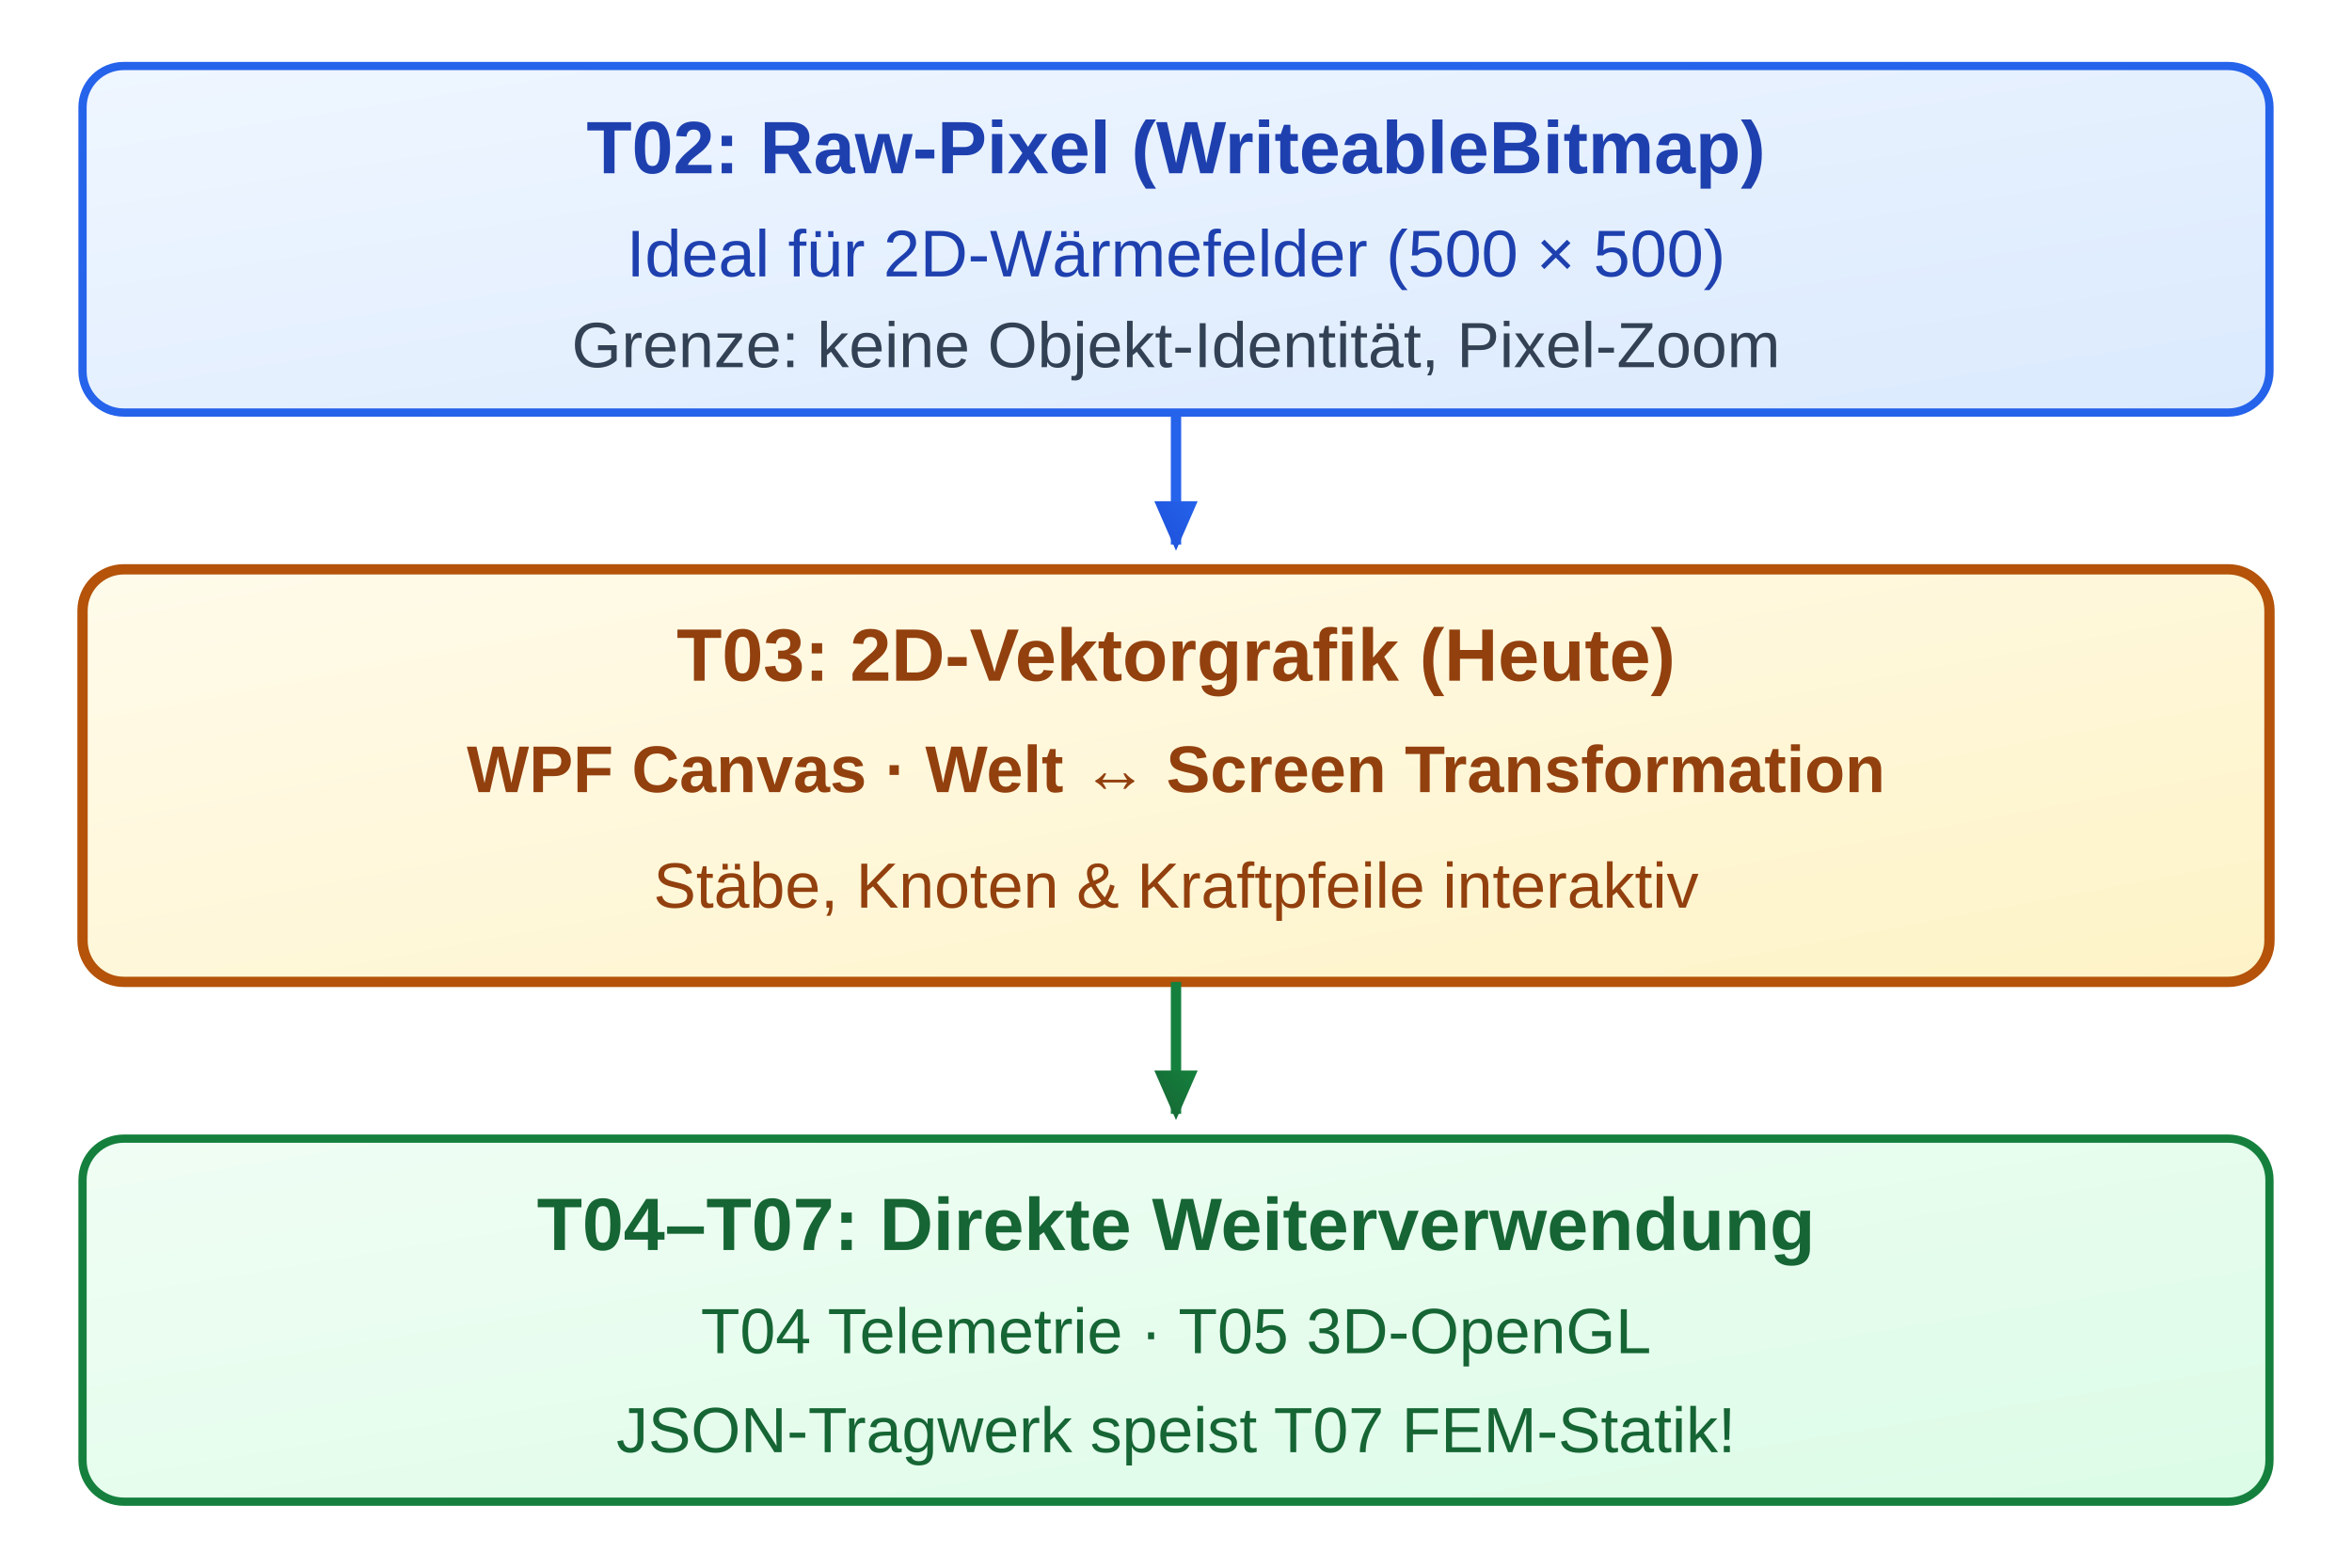
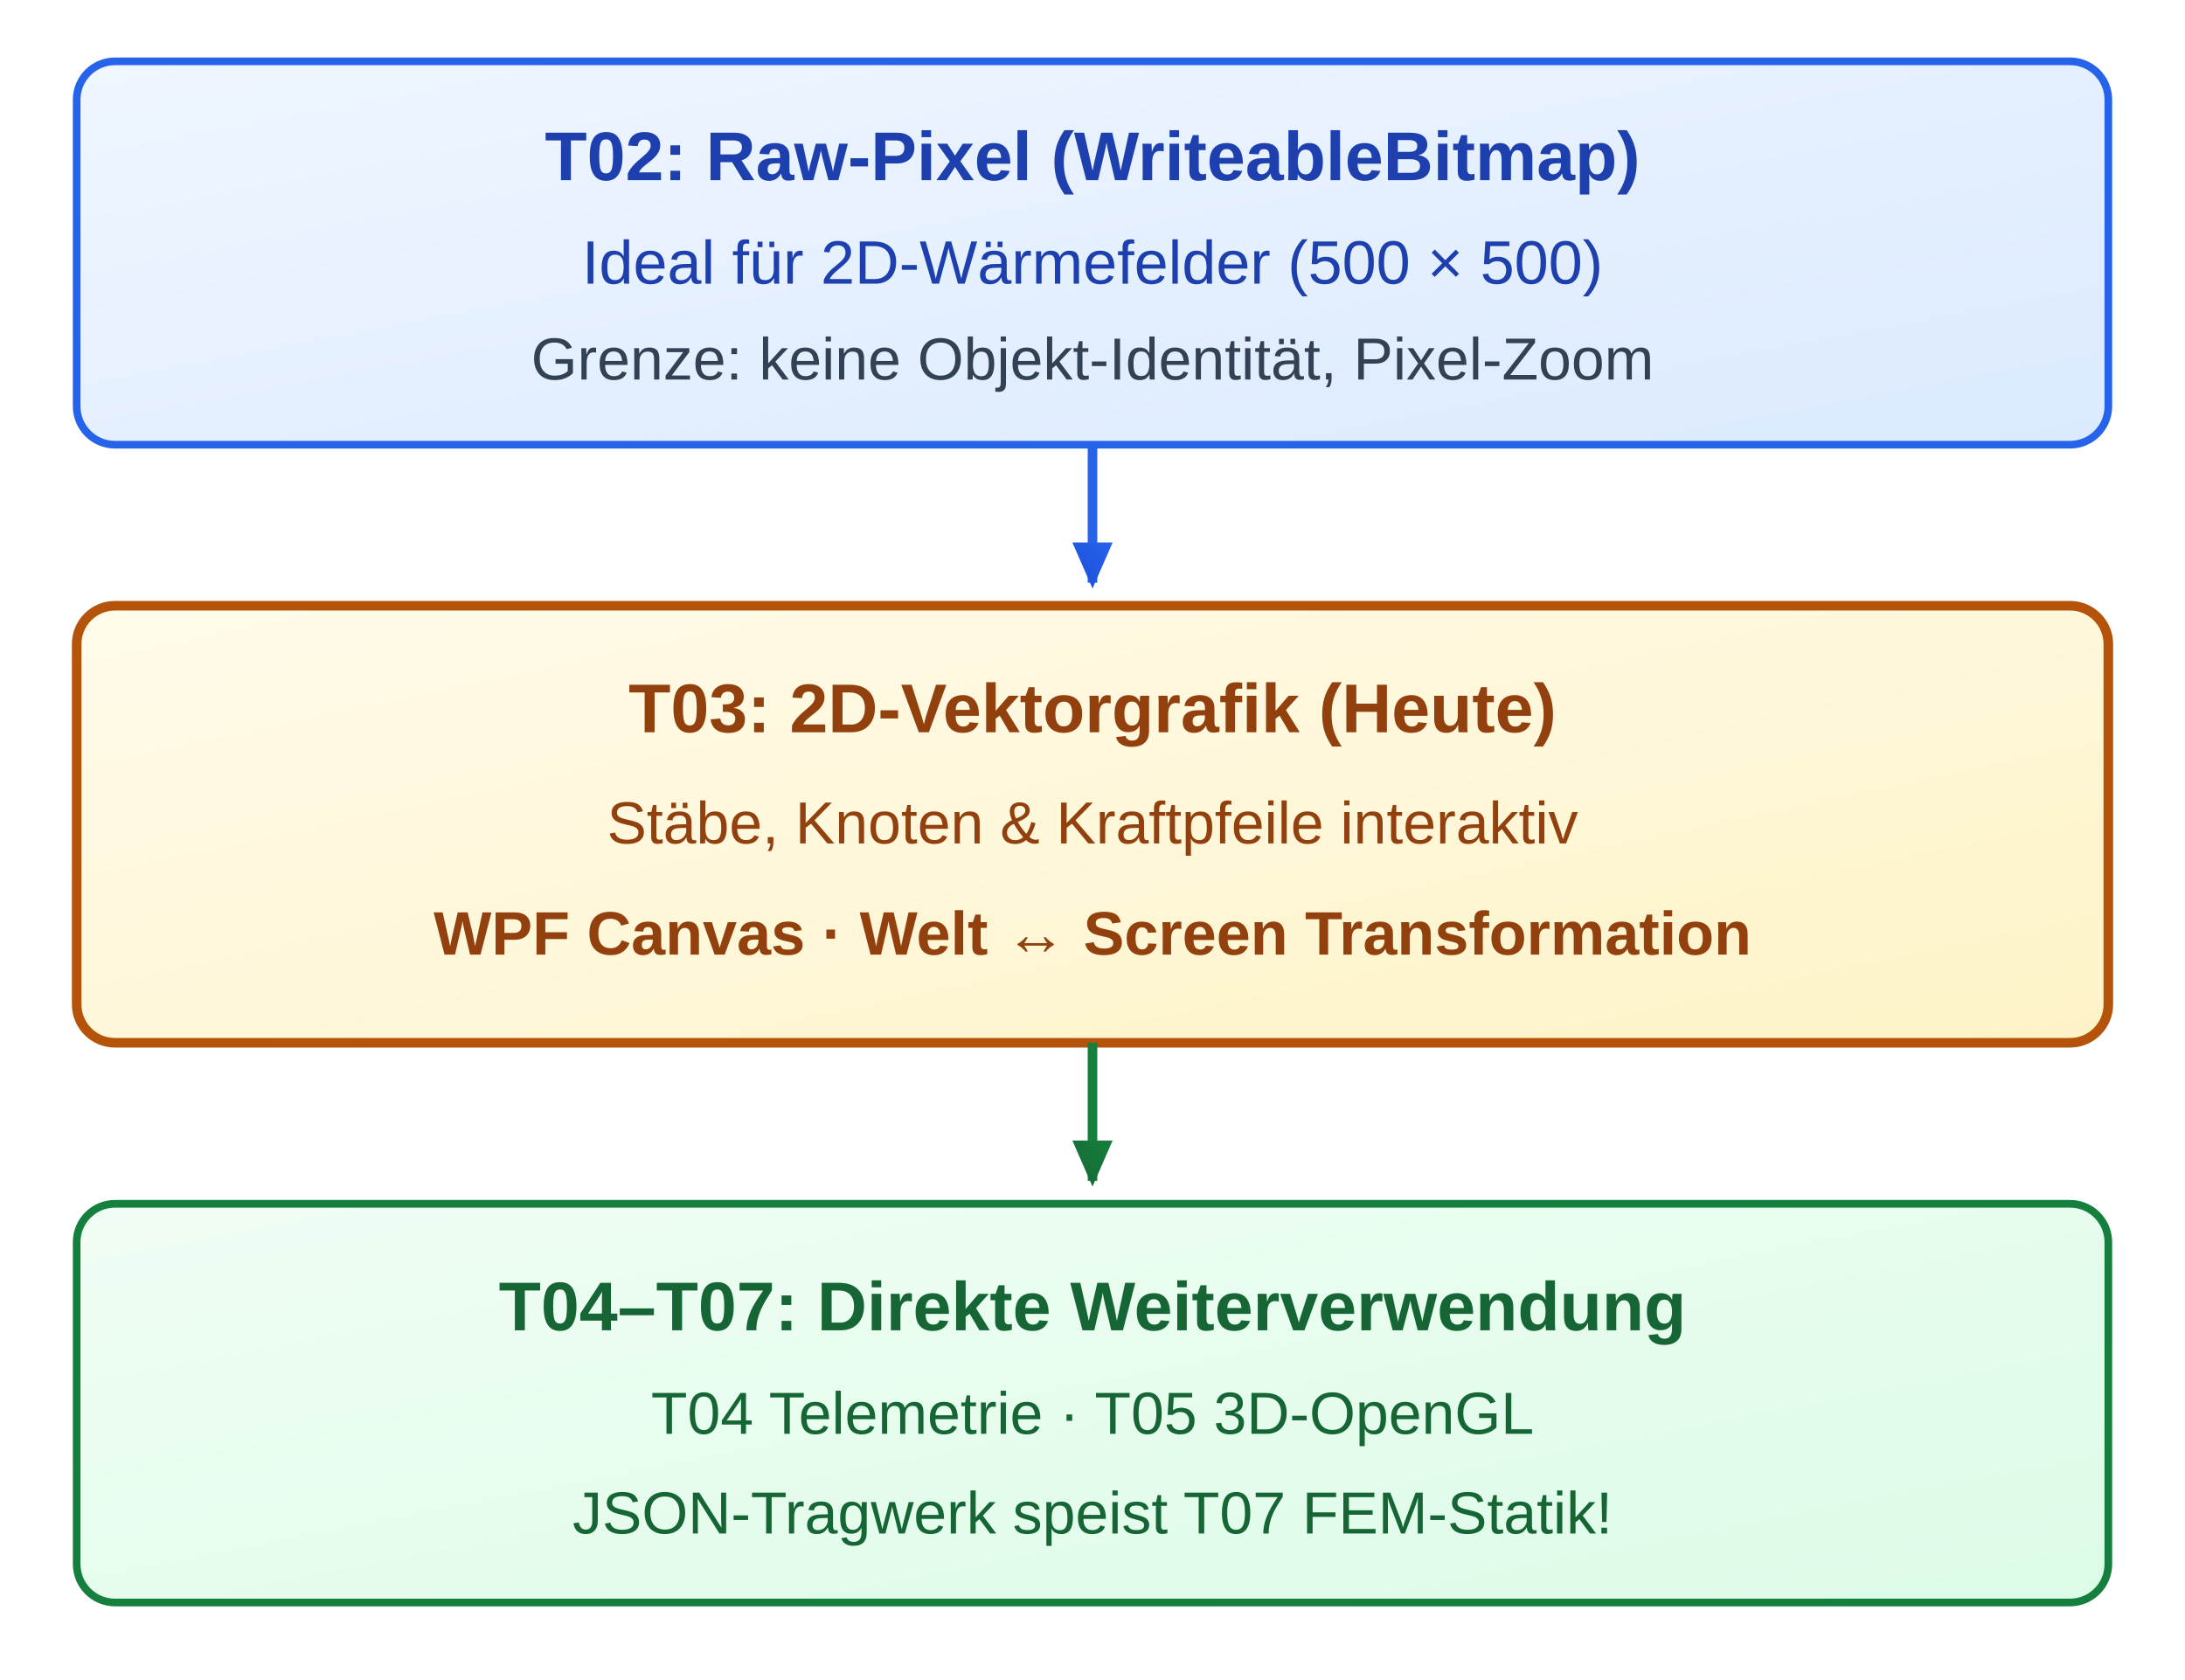
- <svg xmlns="http://www.w3.org/2000/svg" viewBox="-45 0 570 380" width="570" height="380">
+ <svg xmlns="http://www.w3.org/2000/svg" viewBox="-45 0 570 438" width="570" height="438">
  <defs>
    <linearGradient id="grad-sem-primary" x1="0%" y1="0%" x2="100%" y2="100%">
      <stop offset="0%" stop-color="#eff6ff" />
      <stop offset="100%" stop-color="#dbeafe" />
    </linearGradient>
    <linearGradient id="grad-sem-primary-fill" x1="0%" y1="0%" x2="100%" y2="100%">
      <stop offset="0%" stop-color="#2563eb" />
      <stop offset="100%" stop-color="#1d4ed8" />
    </linearGradient>
    <linearGradient id="grad-sem-success" x1="0%" y1="0%" x2="100%" y2="100%">
      <stop offset="0%" stop-color="#f0fdf4" />
      <stop offset="100%" stop-color="#dcfce7" />
    </linearGradient>
    <linearGradient id="grad-sem-success-fill" x1="0%" y1="0%" x2="100%" y2="100%">
      <stop offset="0%" stop-color="#15803d" />
      <stop offset="100%" stop-color="#166534" />
    </linearGradient>
    <linearGradient id="grad-sem-warning" x1="0%" y1="0%" x2="100%" y2="100%">
      <stop offset="0%" stop-color="#fffbeb" />
      <stop offset="100%" stop-color="#fef3c7" />
    </linearGradient>
    <linearGradient id="grad-sem-warning-fill" x1="0%" y1="0%" x2="100%" y2="100%">
      <stop offset="0%" stop-color="#b45309" />
      <stop offset="100%" stop-color="#92400e" />
    </linearGradient>
    <linearGradient id="grad-sem-muted" x1="0%" y1="0%" x2="100%" y2="100%">
      <stop offset="0%" stop-color="#f8fafc" />
      <stop offset="100%" stop-color="#e2e8f0" />
    </linearGradient>
    <linearGradient id="grad-sem-muted-fill" x1="0%" y1="0%" x2="100%" y2="100%">
      <stop offset="0%" stop-color="#475569" />
      <stop offset="100%" stop-color="#334155" />
    </linearGradient>
    <marker id="arrB" viewBox="0 0 10 10" refX="7" refY="5" markerWidth="6" markerHeight="6" orient="auto">
      <path class="sem-primary-fill" d="M 0 1.5 L 8 5 L 0 8.5 z" />
    </marker>
    <marker id="arrG" viewBox="0 0 10 10" refX="7" refY="5" markerWidth="6" markerHeight="6" orient="auto">
      <path class="sem-success-fill" d="M 0 1.5 L 8 5 L 0 8.5 z" />
    </marker>
    <style>
      
/* @svg-palette:start */
      .sem-primary { fill: url(#grad-sem-primary); stroke: #2563eb; }
      .sem-primary-bg { fill: url(#grad-sem-primary); stroke: none; }
      .sem-primary-stroke { stroke: #2563eb; }
      .sem-primary-fill { fill: url(#grad-sem-primary-fill); }
      .sem-primary-text { fill: #1e40af; }
      .sem-success { fill: url(#grad-sem-success); stroke: #15803d; }
      .sem-success-bg { fill: url(#grad-sem-success); stroke: none; }
      .sem-success-stroke { stroke: #15803d; }
      .sem-success-fill { fill: url(#grad-sem-success-fill); }
      .sem-success-text { fill: #166534; }
      .sem-warning { fill: url(#grad-sem-warning); stroke: #b45309; }
      .sem-warning-bg { fill: url(#grad-sem-warning); stroke: none; }
      .sem-warning-stroke { stroke: #b45309; }
      .sem-warning-fill { fill: url(#grad-sem-warning-fill); }
      .sem-warning-text { fill: #92400e; }
      .sem-muted { fill: url(#grad-sem-muted); stroke: #94a3b8; }
      .sem-muted-bg { fill: url(#grad-sem-muted); stroke: none; }
      .sem-muted-stroke { stroke: #94a3b8; }
      .sem-muted-fill { fill: url(#grad-sem-muted-fill); }
      .sem-muted-text { fill: #334155; }
      /* @svg-palette:end */
text { font-family: 'Segoe UI', Arial, Helvetica, sans-serif; }
    </style>
  </defs>
-   <rect x="-45" y="0" width="570" height="380" fill="none" />
-   <rect class="sem-primary" x="-25" y="16" width="530" height="84" rx="10" stroke-width="2" />
-   <text class="sem-primary-text" x="240" y="42" font-size="18" font-weight="bold" text-anchor="middle">T02: Raw-Pixel (WriteableBitmap)</text>
-   <text class="sem-primary-text" x="240" y="67" font-size="16" text-anchor="middle">Ideal für 2D-Wärmefelder (500 × 500)</text>
-   <text class="sem-muted-text" x="240" y="89" font-size="15.5" text-anchor="middle">Grenze: keine Objekt-Identität, Pixel-Zoom</text>
-   <line class="sem-primary-stroke" x1="240" y1="100" x2="240" y2="132" stroke-width="2.5" marker-end="url(#arrB)" />
-   <rect class="sem-warning" x="-25" y="138" width="530" height="100" rx="10" stroke-width="2.5" />
-   <text class="sem-warning-text" x="240" y="165" font-size="18" font-weight="bold" text-anchor="middle">T03: 2D-Vektorgrafik (Heute)</text>
-   <text class="sem-warning-text" x="240" y="192" font-size="16" font-weight="bold" text-anchor="middle">WPF Canvas · Welt ↔ Screen Transformation</text>
+   <rect x="-45" y="0" width="570" height="438" fill="none" />
+   <rect class="sem-primary" x="-25" y="16" width="530" height="100" rx="10" stroke-width="2" />
+   <text class="sem-primary-text" x="240" y="47" font-size="18" font-weight="bold" text-anchor="middle">T02: Raw-Pixel (WriteableBitmap)</text>
+   <text class="sem-primary-text" x="240" y="74" font-size="16" text-anchor="middle">Ideal für 2D-Wärmefelder (500 × 500)</text>
+   <text class="sem-muted-text" x="240" y="99" font-size="15.5" text-anchor="middle">Grenze: keine Objekt-Identität, Pixel-Zoom</text>
+   <line class="sem-primary-stroke" x1="240" y1="116" x2="240" y2="152" stroke-width="2.5" marker-end="url(#arrB)" />
+   <rect class="sem-warning" x="-25" y="158" width="530" height="114" rx="10" stroke-width="2.5" />
+   <text class="sem-warning-text" x="240" y="191" font-size="18" font-weight="bold" text-anchor="middle">T03: 2D-Vektorgrafik (Heute)</text>
+   <text class="sem-warning-text" x="240" y="249" font-size="16" font-weight="bold" text-anchor="middle">WPF Canvas · Welt ↔ Screen Transformation</text>
  <text class="sem-warning-text" x="240" y="220" font-size="15.5" text-anchor="middle">Stäbe, Knoten &amp; Kraftpfeile interaktiv</text>
-   <line class="sem-success-stroke" x1="240" y1="238" x2="240" y2="270" stroke-width="2.5" marker-end="url(#arrG)" />
-   <rect class="sem-success" x="-25" y="276" width="530" height="88" rx="10" stroke-width="2" />
-   <text class="sem-success-text" x="240" y="303" font-size="18" font-weight="bold" text-anchor="middle">T04–T07: Direkte Weiterverwendung</text>
-   <text class="sem-success-text" x="240" y="328" font-size="15.5" text-anchor="middle">T04 Telemetrie · T05 3D-OpenGL</text>
-   <text class="sem-success-text" x="240" y="352" font-size="15.5" text-anchor="middle">JSON-Tragwerk speist T07 FEM-Statik!</text>
+   <line class="sem-success-stroke" x1="240" y1="272" x2="240" y2="308" stroke-width="2.5" marker-end="url(#arrG)" />
+   <rect class="sem-success" x="-25" y="314" width="530" height="104" rx="10" stroke-width="2" />
+   <text class="sem-success-text" x="240" y="347" font-size="18" font-weight="bold" text-anchor="middle">T04–T07: Direkte Weiterverwendung</text>
+   <text class="sem-success-text" x="240" y="374" font-size="15.5" text-anchor="middle">T04 Telemetrie · T05 3D-OpenGL</text>
+   <text class="sem-success-text" x="240" y="400" font-size="15.5" text-anchor="middle">JSON-Tragwerk speist T07 FEM-Statik!</text>
</svg>
